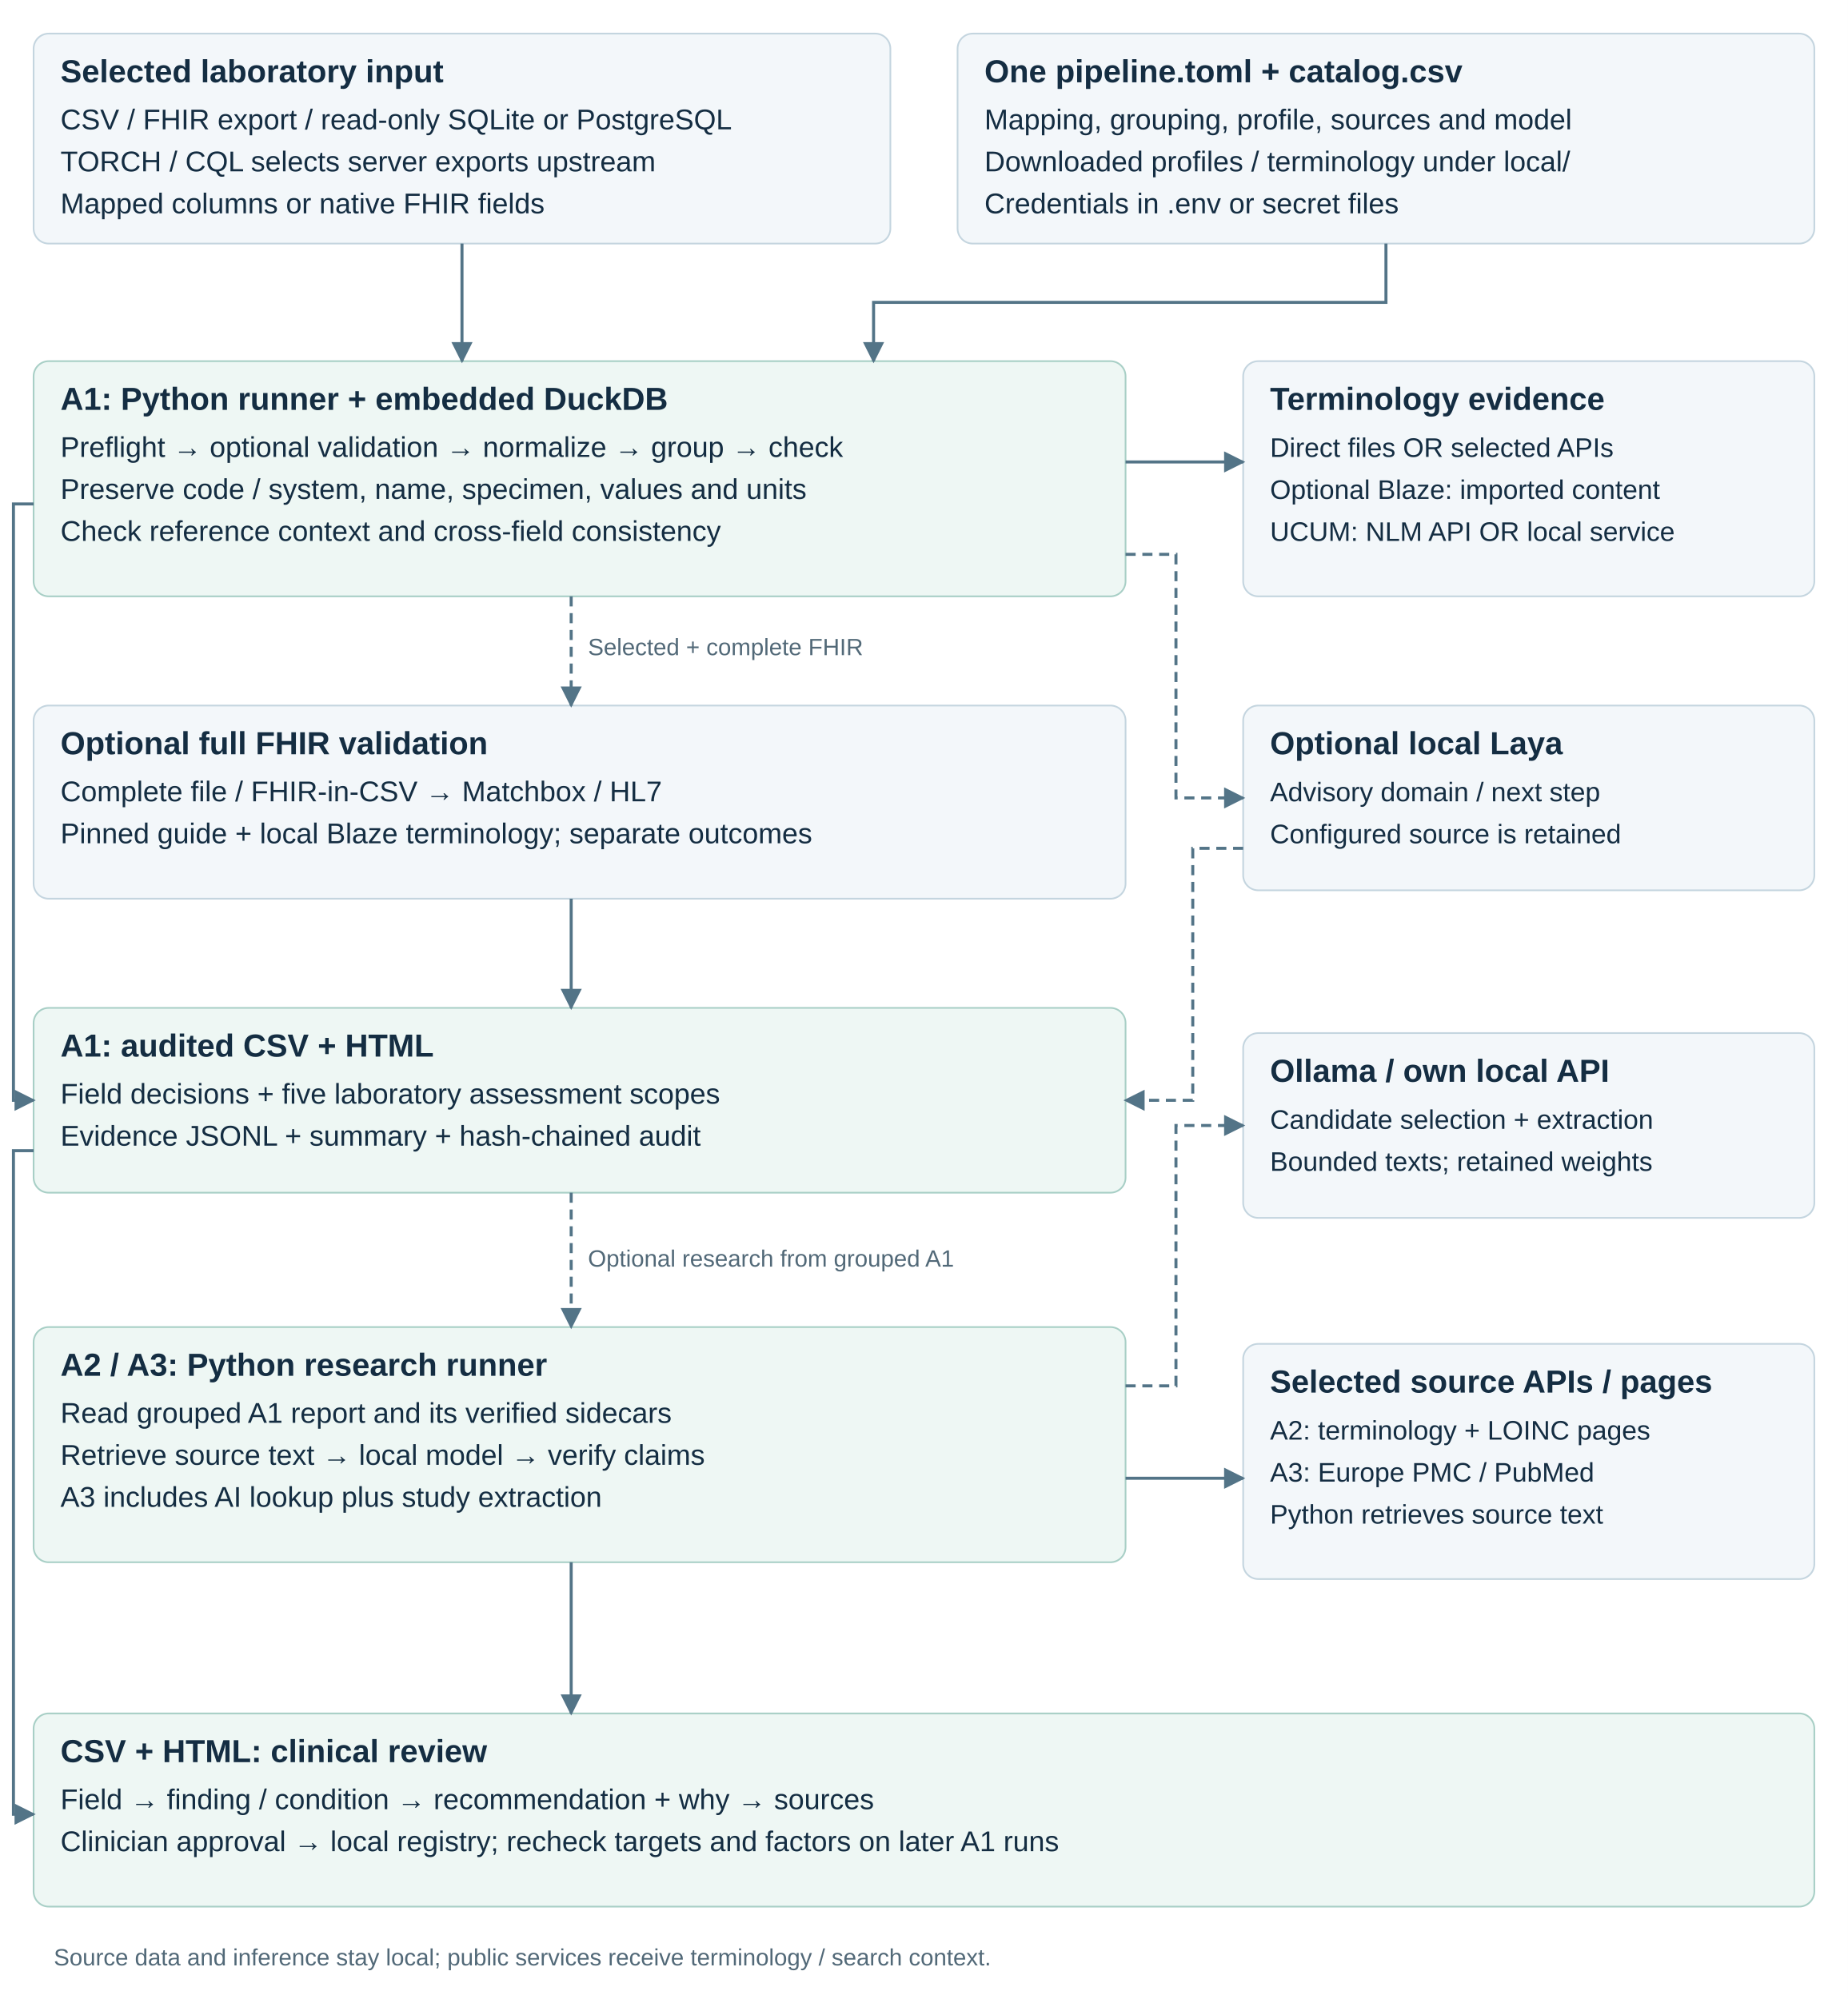
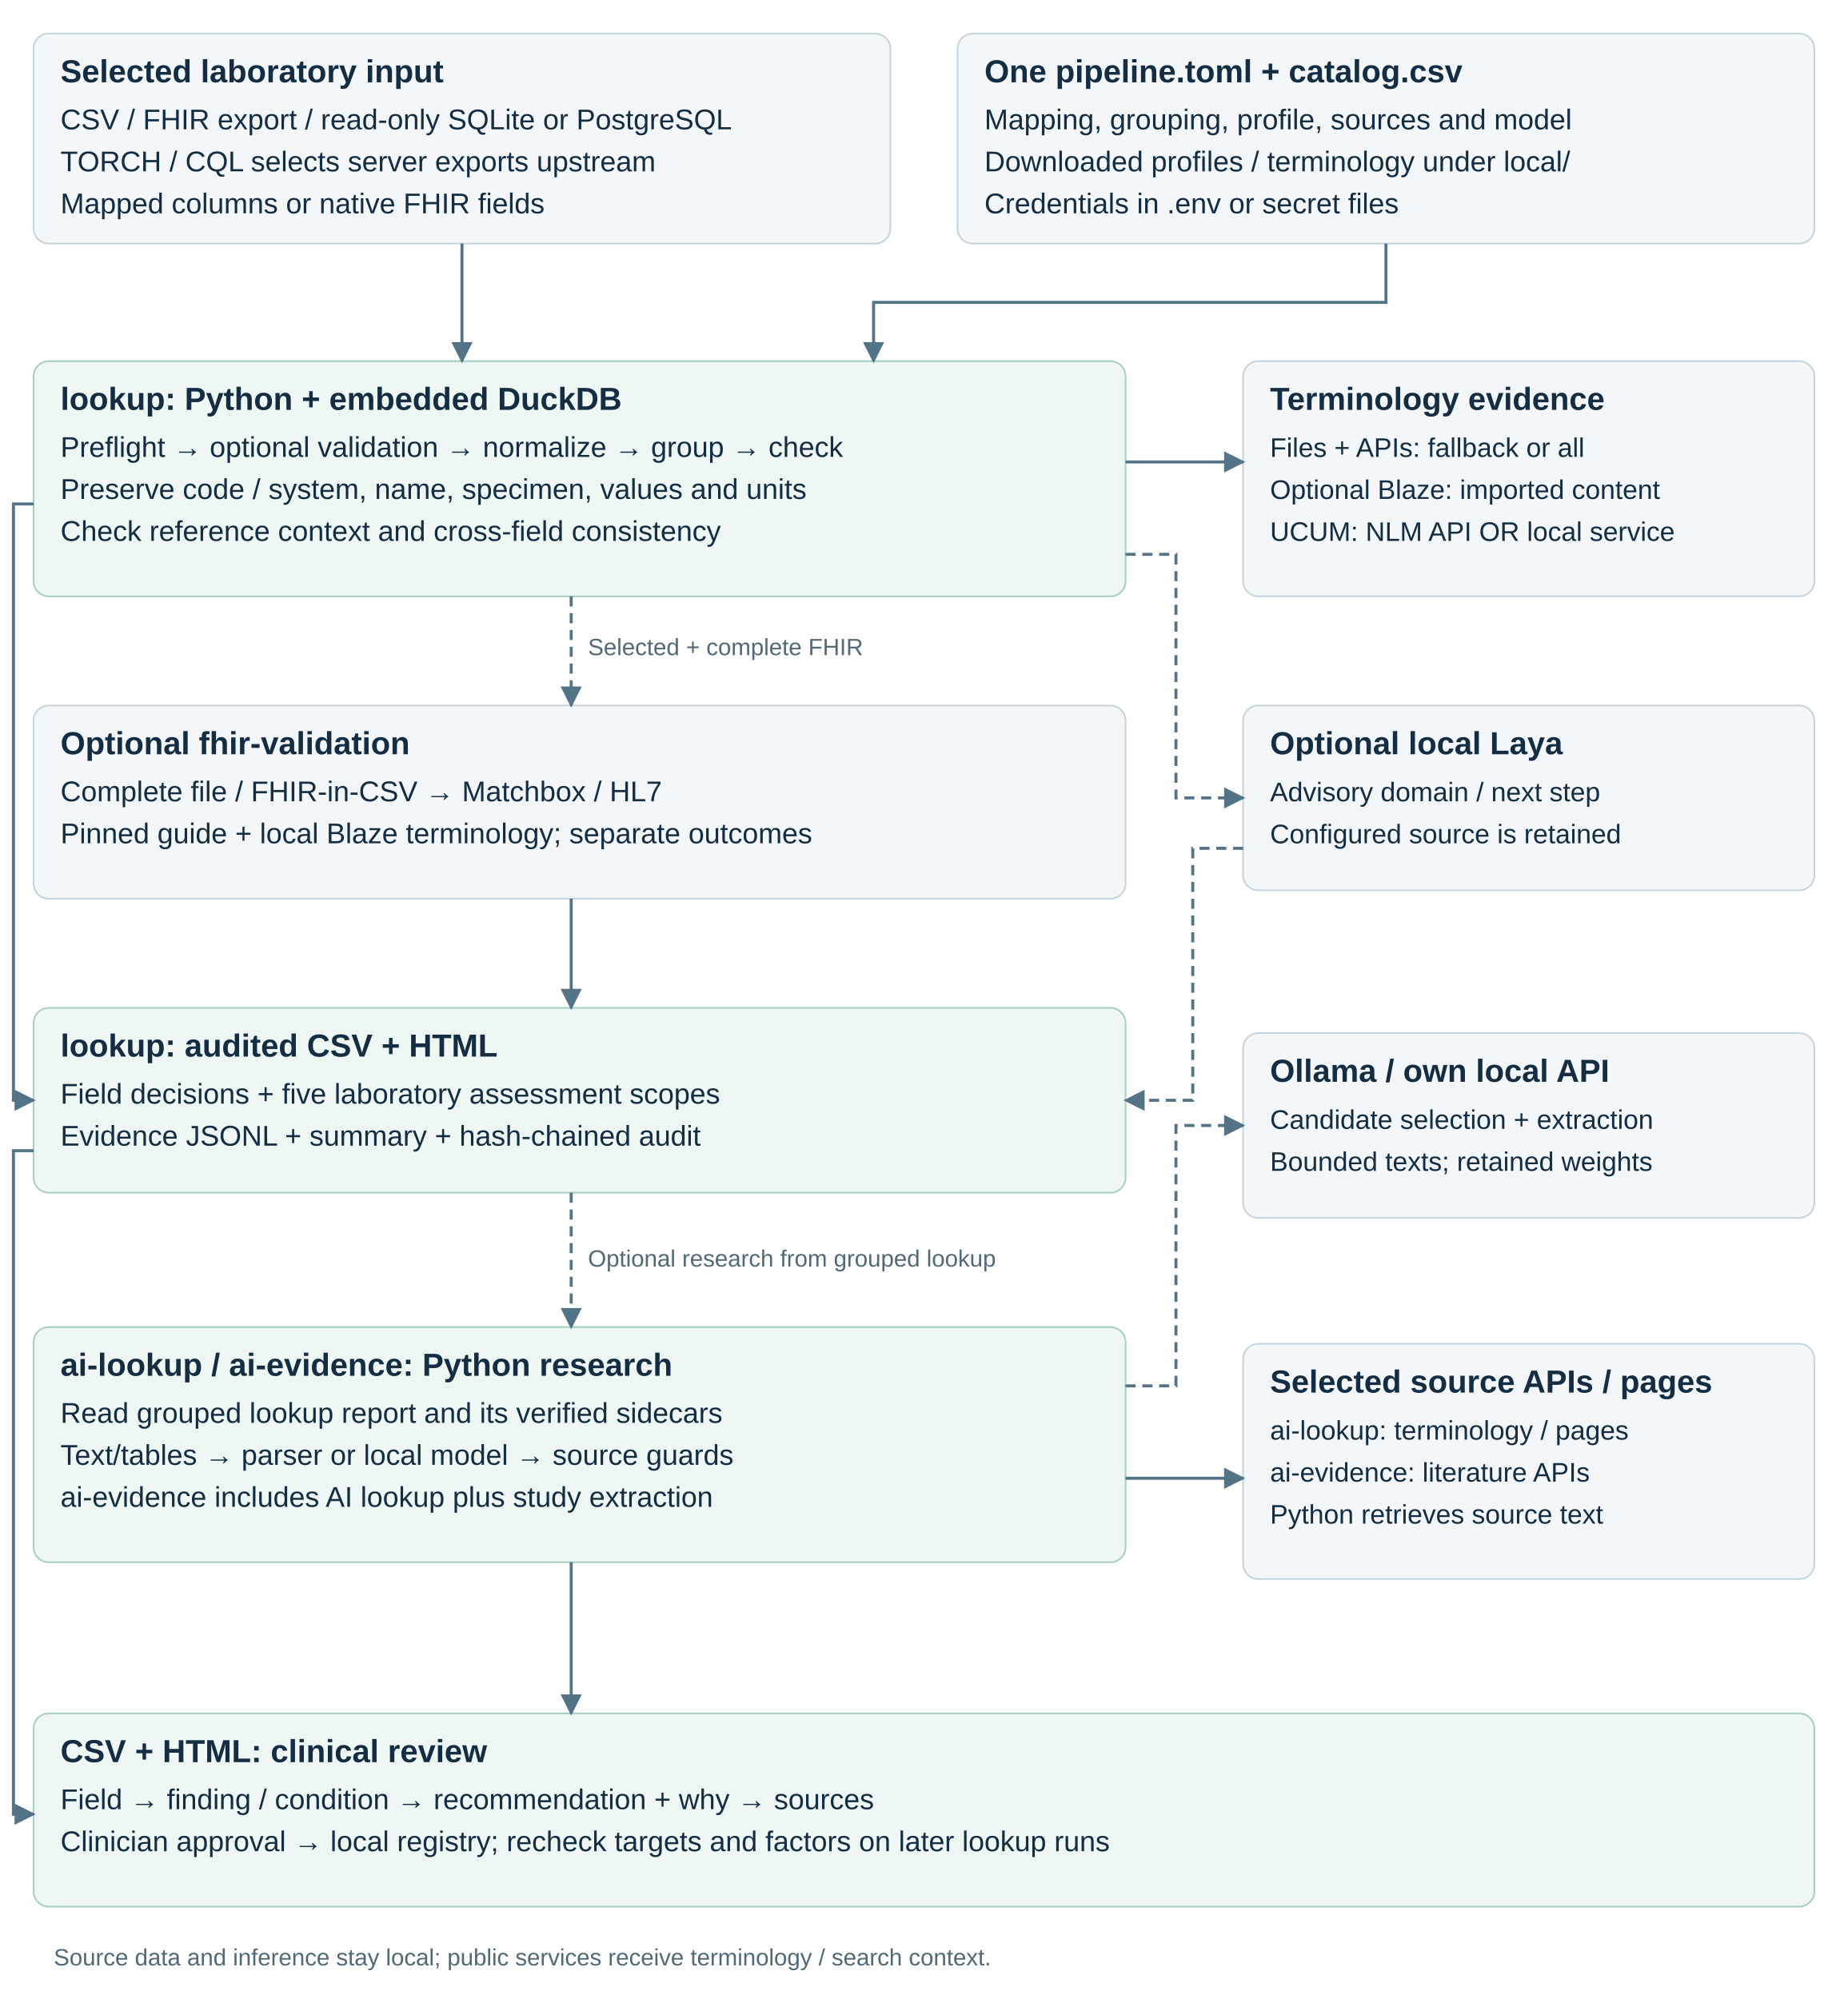
<svg xmlns="http://www.w3.org/2000/svg" width="1100" height="1190" viewBox="0 0 1100 1190" role="img" aria-labelledby="title desc">
  <defs>
    <marker id="arrow" viewBox="0 0 10 10" refX="9" refY="5" markerWidth="7" markerHeight="7" orient="auto-start-reverse">
      <path d="M0 0 L10 5 L0 10z" fill="#537487" />
    </marker>
  </defs>
  <style>text{font-family:Arial,sans-serif;fill:#142d42}.heading{font-size:19px;font-weight:700}.body{font-size:17px}.label{font-size:14px;fill:#526978}</style>
  <rect width="1100" height="100%" fill="white" />
  <g data-node="INPUT">
    <rect x="20" y="20" width="510" height="125" rx="9" fill="#f3f7fa" stroke="#c4d5df" />
    <text x="36" y="49" class="heading">Selected laboratory input</text>
    <text x="36" y="77" class="body">CSV / FHIR export / read-only SQLite or PostgreSQL</text>
    <text x="36" y="102" class="body">TORCH / CQL selects server exports upstream</text>
    <text x="36" y="127" class="body">Mapped columns or native FHIR fields</text>
  </g>
  <g data-node="CONFIG">
    <rect x="570" y="20" width="510" height="125" rx="9" fill="#f3f7fa" stroke="#c4d5df" />
    <text x="586" y="49" class="heading">One pipeline.toml + catalog.csv</text>
    <text x="586" y="77" class="body">Mapping, grouping, profile, sources and model</text>
    <text x="586" y="102" class="body">Downloaded profiles / terminology under local/</text>
    <text x="586" y="127" class="body">Credentials in .env or secret files</text>
  </g>
-   <g data-node="A1">
+   <g data-node="LOOKUP">
    <rect x="20" y="215" width="650" height="140" rx="9" fill="#eef7f4" stroke="#a8cfc6" />
-     <text x="36" y="244" class="heading">A1: Python runner + embedded DuckDB</text>
+     <text x="36" y="244" class="heading">lookup: Python + embedded DuckDB</text>
    <text x="36" y="272" class="body">Preflight → optional validation → normalize → group → check</text>
    <text x="36" y="297" class="body">Preserve code / system, name, specimen, values and units</text>
    <text x="36" y="322" class="body">Check reference context and cross-field consistency</text>
  </g>
  <g data-node="TX">
    <rect x="740" y="215" width="340" height="140" rx="9" fill="#f3f7fa" stroke="#c4d5df" />
    <text x="756" y="244" class="heading">Terminology evidence</text>
-     <text x="756" y="272" class="body" style="font-size:16px">Direct files OR selected APIs</text>
+     <text x="756" y="272" class="body" style="font-size:16px">Files + APIs: fallback or all</text>
    <text x="756" y="297" class="body" style="font-size:16px">Optional Blaze: imported content</text>
    <text x="756" y="322" class="body" style="font-size:16px">UCUM: NLM API OR local service</text>
  </g>
  <g data-node="VALIDATE">
    <rect x="20" y="420" width="650" height="115" rx="9" fill="#f3f7fa" stroke="#c4d5df" />
-     <text x="36" y="449" class="heading">Optional full FHIR validation</text>
+     <text x="36" y="449" class="heading">Optional fhir-validation</text>
    <text x="36" y="477" class="body">Complete file / FHIR-in-CSV → Matchbox / HL7</text>
    <text x="36" y="502" class="body">Pinned guide + local Blaze terminology; separate outcomes</text>
  </g>
  <g data-node="LAYA">
    <rect x="740" y="420" width="340" height="110" rx="9" fill="#f3f7fa" stroke="#c4d5df" />
    <text x="756" y="449" class="heading">Optional local Laya</text>
    <text x="756" y="477" class="body" style="font-size:16px">Advisory domain / next step</text>
    <text x="756" y="502" class="body" style="font-size:16px">Configured source is retained</text>
  </g>
  <g data-node="R1">
    <rect x="20" y="600" width="650" height="110" rx="9" fill="#eef7f4" stroke="#a8cfc6" />
-     <text x="36" y="629" class="heading">A1: audited CSV + HTML</text>
+     <text x="36" y="629" class="heading">lookup: audited CSV + HTML</text>
    <text x="36" y="657" class="body">Field decisions + five laboratory assessment scopes</text>
    <text x="36" y="682" class="body">Evidence JSONL + summary + hash-chained audit</text>
  </g>
  <g data-node="MODEL">
    <rect x="740" y="615" width="340" height="110" rx="9" fill="#f3f7fa" stroke="#c4d5df" />
    <text x="756" y="644" class="heading">Ollama / own local API</text>
    <text x="756" y="672" class="body" style="font-size:16px">Candidate selection + extraction</text>
    <text x="756" y="697" class="body" style="font-size:16px">Bounded texts; retained weights</text>
  </g>
  <g data-node="RESEARCH">
    <rect x="20" y="790" width="650" height="140" rx="9" fill="#eef7f4" stroke="#a8cfc6" />
-     <text x="36" y="819" class="heading">A2 / A3: Python research runner</text>
-     <text x="36" y="847" class="body">Read grouped A1 report and its verified sidecars</text>
-     <text x="36" y="872" class="body">Retrieve source text → local model → verify claims</text>
-     <text x="36" y="897" class="body">A3 includes AI lookup plus study extraction</text>
+     <text x="36" y="819" class="heading">ai-lookup / ai-evidence: Python research</text>
+     <text x="36" y="847" class="body">Read grouped lookup report and its verified sidecars</text>
+     <text x="36" y="872" class="body">Text/tables → parser or local model → source guards</text>
+     <text x="36" y="897" class="body">ai-evidence includes AI lookup plus study extraction</text>
  </g>
  <g data-node="WEB">
    <rect x="740" y="800" width="340" height="140" rx="9" fill="#f3f7fa" stroke="#c4d5df" />
    <text x="756" y="829" class="heading">Selected source APIs / pages</text>
-     <text x="756" y="857" class="body" style="font-size:16px">A2: terminology + LOINC pages</text>
-     <text x="756" y="882" class="body" style="font-size:16px">A3: Europe PMC / PubMed</text>
+     <text x="756" y="857" class="body" style="font-size:16px">ai-lookup: terminology / pages</text>
+     <text x="756" y="882" class="body" style="font-size:16px">ai-evidence: literature APIs</text>
    <text x="756" y="907" class="body" style="font-size:16px">Python retrieves source text</text>
  </g>
  <g data-node="OUT">
    <rect x="20" y="1020" width="1060" height="115" rx="9" fill="#eef7f4" stroke="#a8cfc6" />
    <text x="36" y="1049" class="heading">CSV + HTML: clinical review</text>
    <text x="36" y="1077" class="body">Field → finding / condition → recommendation + why → sources</text>
-     <text x="36" y="1102" class="body">Clinician approval → local registry; recheck targets and factors on later A1 runs</text>
+     <text x="36" y="1102" class="body">Clinician approval → local registry; recheck targets and factors on later lookup runs</text>
  </g>
-   <path data-edge="INPUT-A1" d="M275 145 V215" fill="none" stroke="#537487" stroke-width="1.8" marker-end="url(#arrow)" />
-   <path data-edge="CONFIG-A1" d="M825 145 V180 H520 V215" fill="none" stroke="#537487" stroke-width="1.8" marker-end="url(#arrow)" />
-   <path data-edge="A1-TX" d="M670 275 H740" fill="none" stroke="#537487" stroke-width="1.8" marker-end="url(#arrow)" />
-   <path data-edge="A1-VALIDATE" d="M340 355 V420" fill="none" stroke="#537487" stroke-width="1.8" stroke-dasharray="6 4" marker-end="url(#arrow)" />
-   <path data-edge="A1-LAYA" d="M670 330 H700 V475 H740" fill="none" stroke="#537487" stroke-width="1.8" stroke-dasharray="6 4" marker-end="url(#arrow)" />
-   <path data-edge="A1-R1" d="M20 300 H8 V655 H20" fill="none" stroke="#537487" stroke-width="1.8" marker-end="url(#arrow)" />
+   <path data-edge="INPUT-LOOKUP" d="M275 145 V215" fill="none" stroke="#537487" stroke-width="1.8" marker-end="url(#arrow)" />
+   <path data-edge="CONFIG-LOOKUP" d="M825 145 V180 H520 V215" fill="none" stroke="#537487" stroke-width="1.8" marker-end="url(#arrow)" />
+   <path data-edge="LOOKUP-TX" d="M670 275 H740" fill="none" stroke="#537487" stroke-width="1.8" marker-end="url(#arrow)" />
+   <path data-edge="LOOKUP-VALIDATE" d="M340 355 V420" fill="none" stroke="#537487" stroke-width="1.8" stroke-dasharray="6 4" marker-end="url(#arrow)" />
+   <path data-edge="LOOKUP-LAYA" d="M670 330 H700 V475 H740" fill="none" stroke="#537487" stroke-width="1.8" stroke-dasharray="6 4" marker-end="url(#arrow)" />
+   <path data-edge="LOOKUP-R1" d="M20 300 H8 V655 H20" fill="none" stroke="#537487" stroke-width="1.8" marker-end="url(#arrow)" />
  <path data-edge="VALIDATE-R1" d="M340 535 V600" fill="none" stroke="#537487" stroke-width="1.8" marker-end="url(#arrow)" />
  <path data-edge="LAYA-R1" d="M740 505 H710 V655 H670" fill="none" stroke="#537487" stroke-width="1.8" stroke-dasharray="6 4" marker-end="url(#arrow)" />
  <path data-edge="R1-RESEARCH" d="M340 710 V790" fill="none" stroke="#537487" stroke-width="1.8" stroke-dasharray="6 4" marker-end="url(#arrow)" />
  <path data-edge="R1-OUT" d="M20 685 H8 V1080 H20" fill="none" stroke="#537487" stroke-width="1.8" marker-end="url(#arrow)" />
  <path data-edge="RESEARCH-MODEL" d="M670 825 H700 V670 H740" fill="none" stroke="#537487" stroke-width="1.8" stroke-dasharray="6 4" marker-end="url(#arrow)" />
  <path data-edge="RESEARCH-WEB" d="M670 880 H740" fill="none" stroke="#537487" stroke-width="1.8" marker-end="url(#arrow)" />
  <path data-edge="RESEARCH-OUT" d="M340 930 V1020" fill="none" stroke="#537487" stroke-width="1.8" marker-end="url(#arrow)" />
  <text x="350" y="390" class="label">Selected + complete FHIR</text>
-   <text x="350" y="754" class="label">Optional research from grouped A1</text>
+   <text x="350" y="754" class="label">Optional research from grouped lookup</text>
  <text x="32" y="1170" class="label">Source data and inference stay local; public services receive terminology / search context.</text>
</svg>
